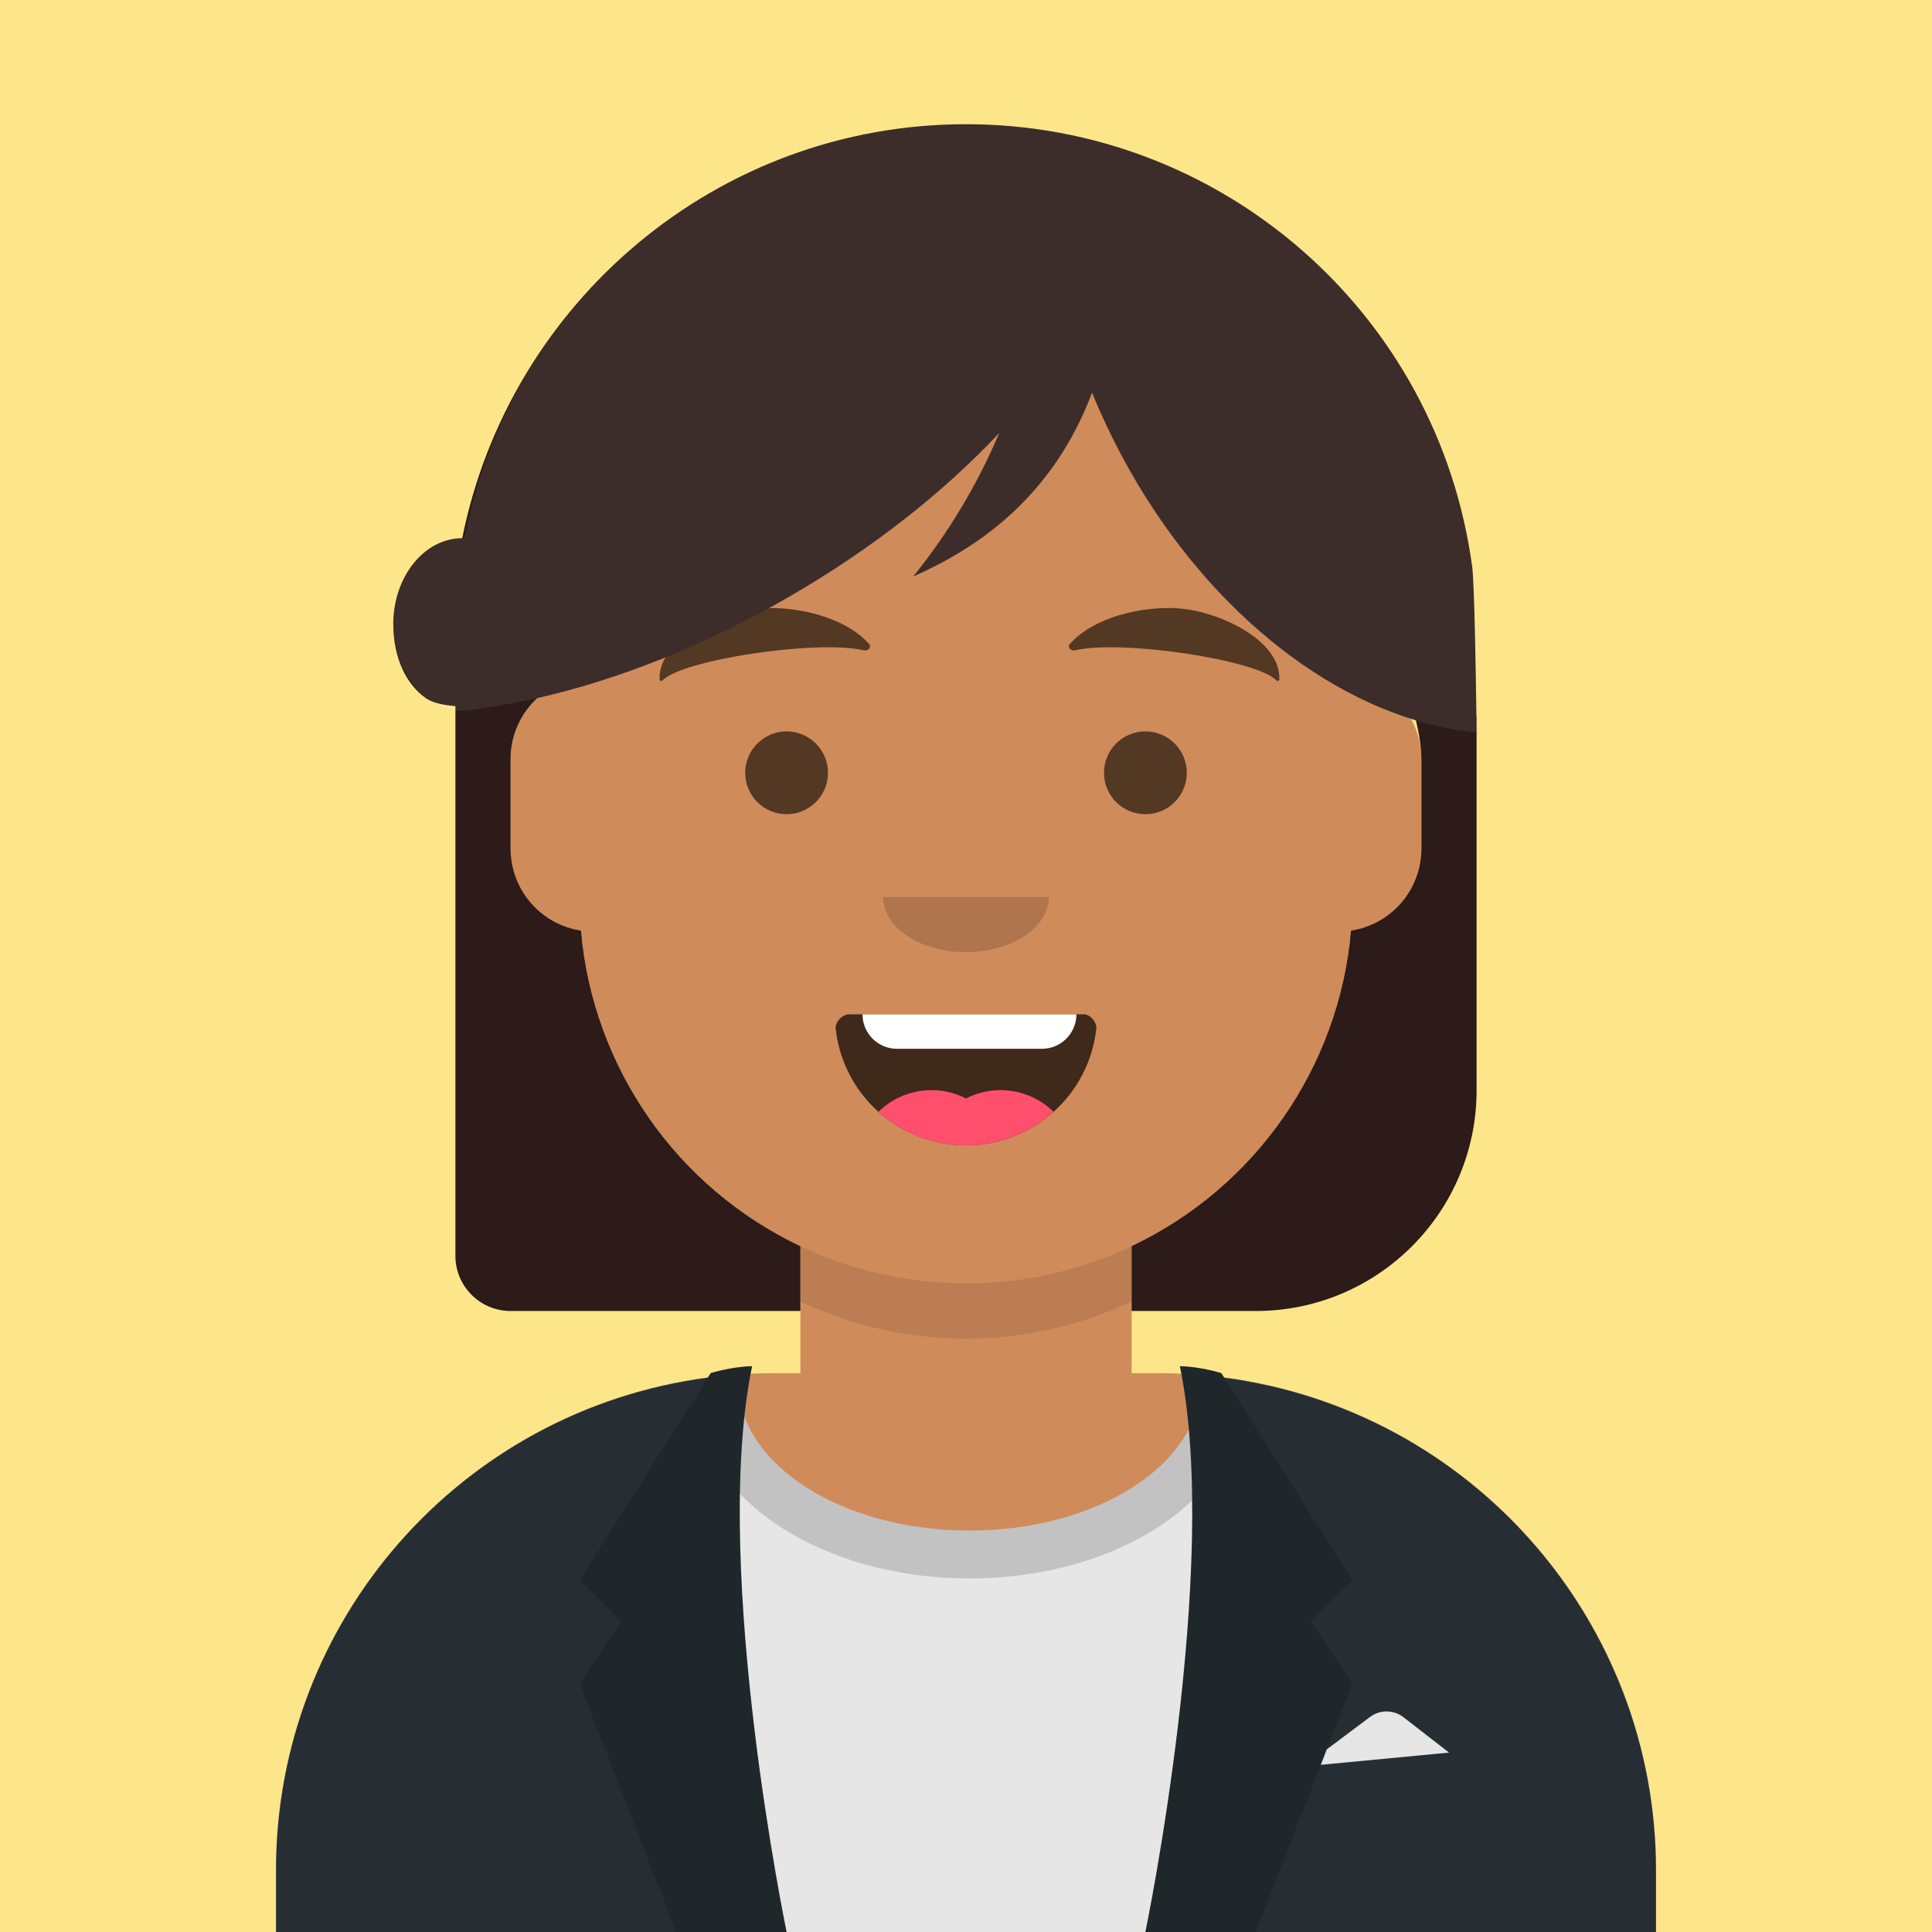
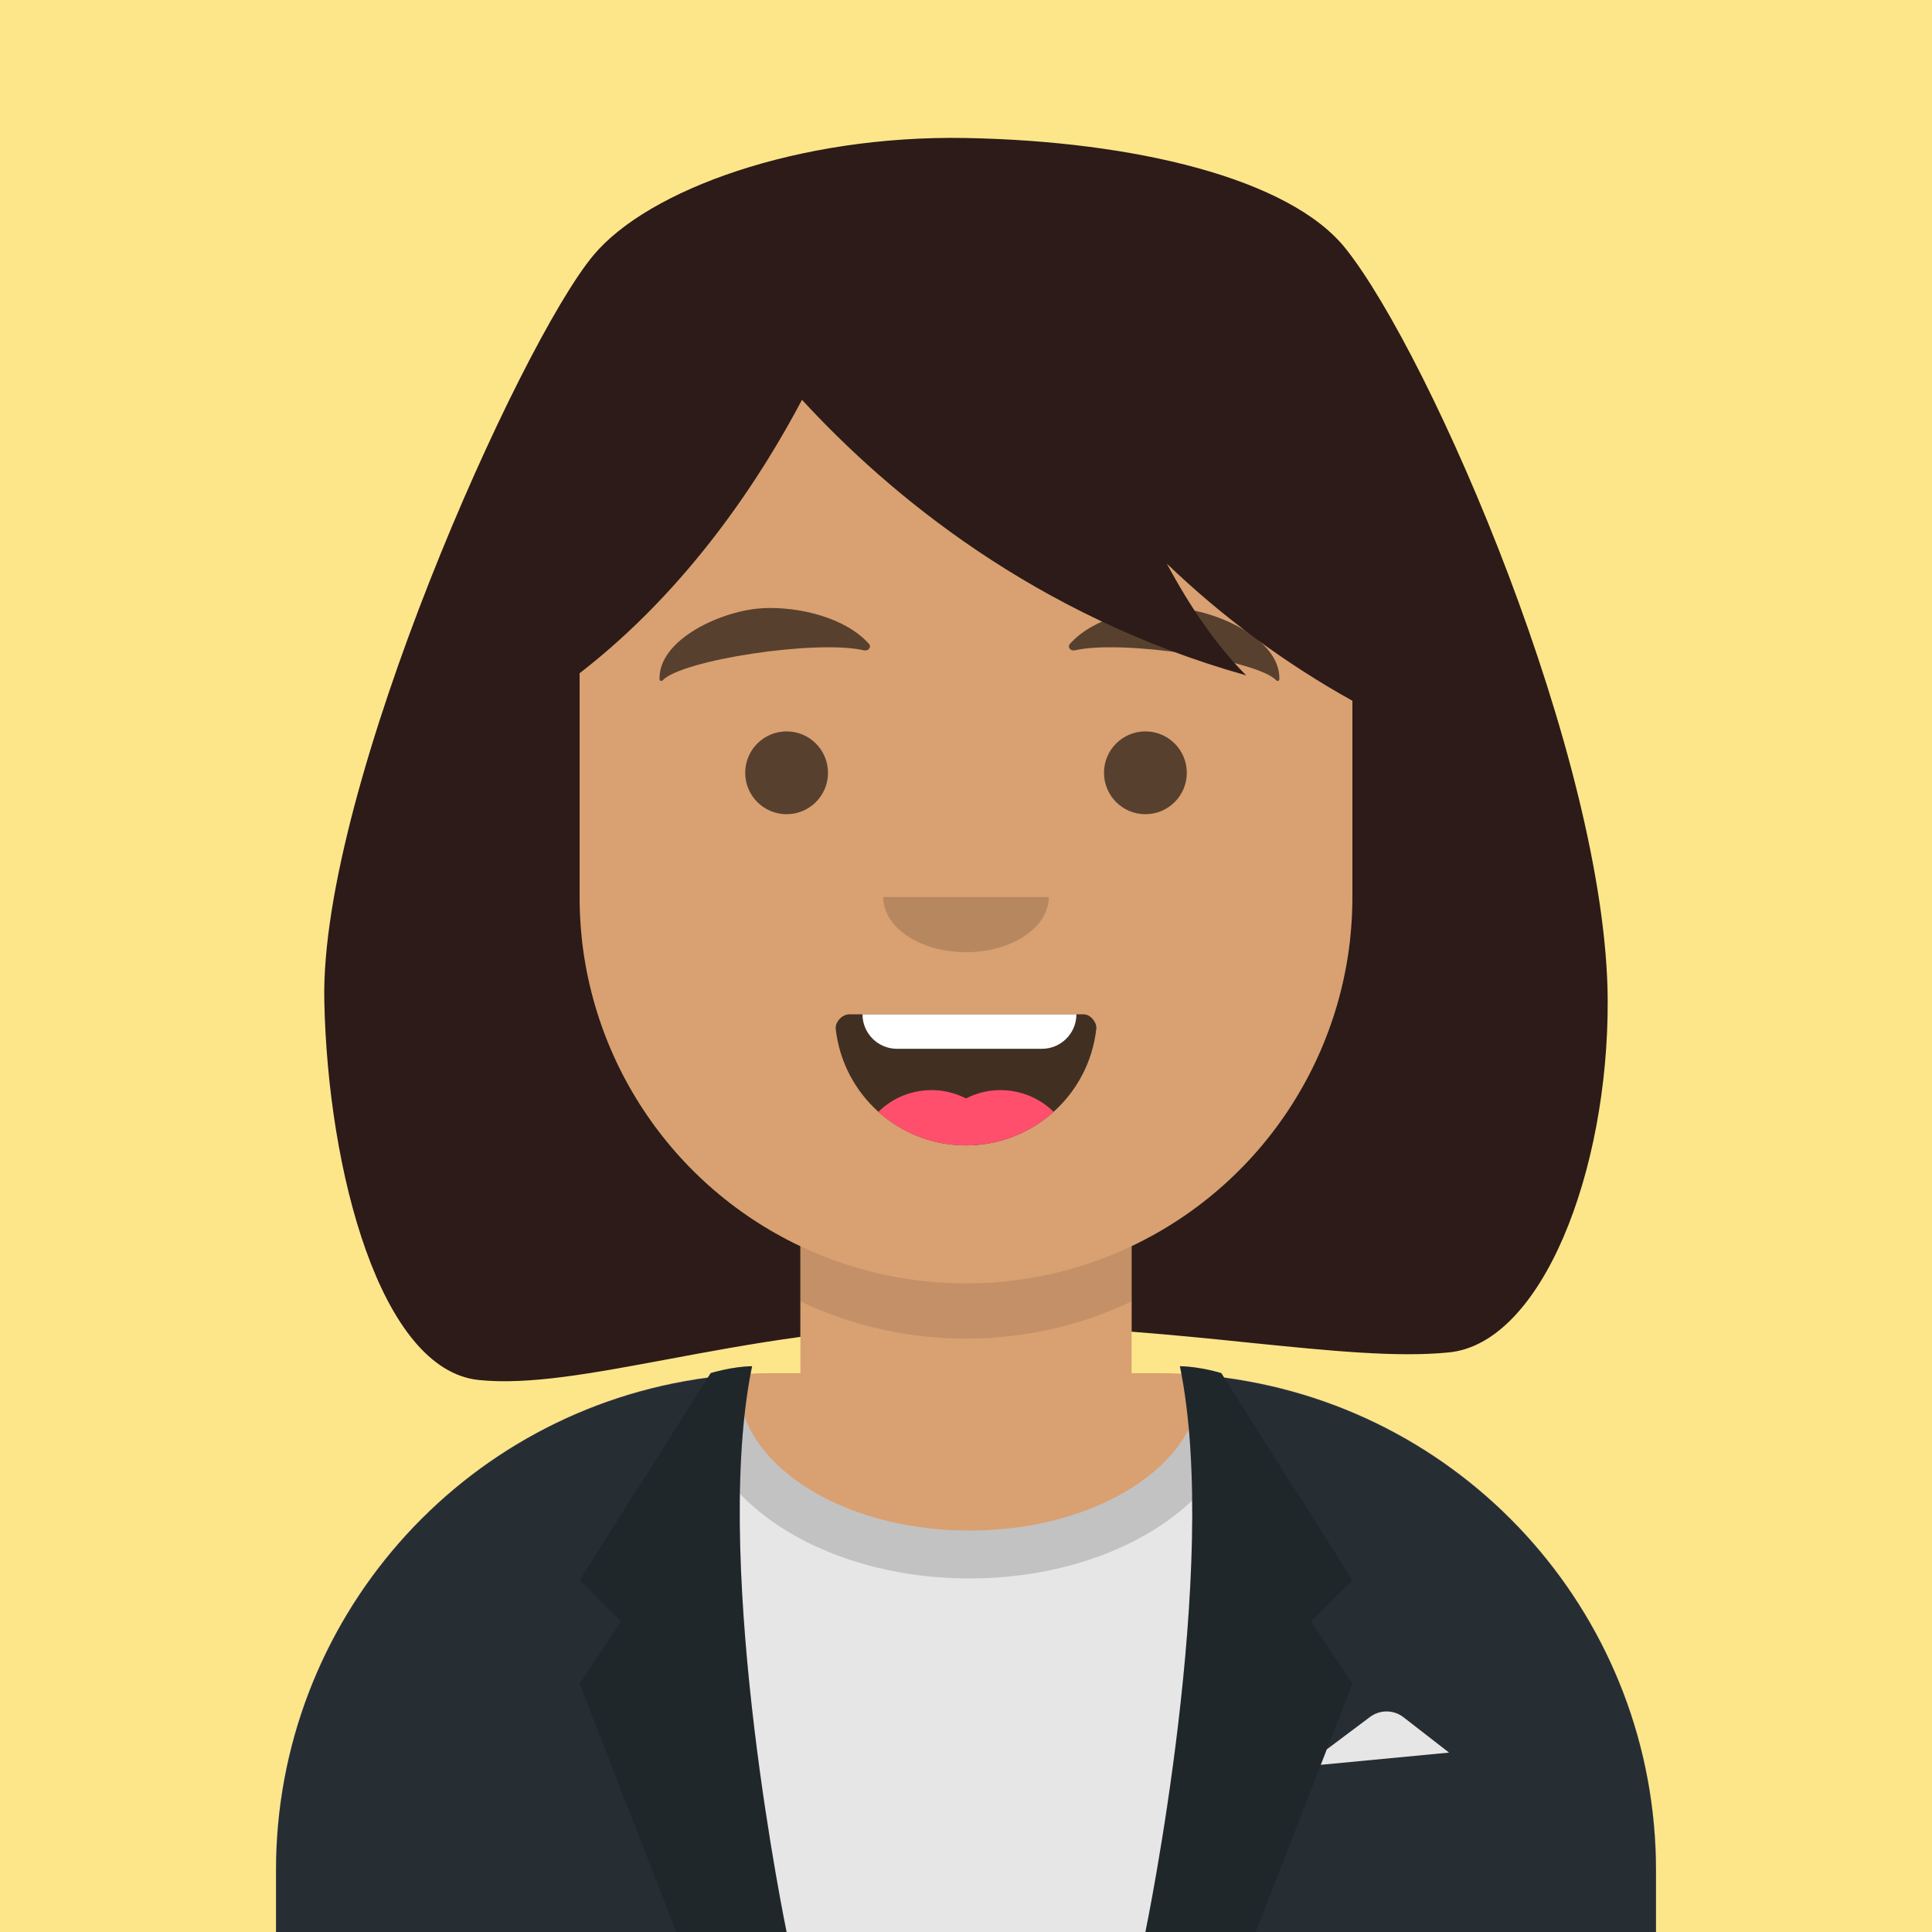
<svg xmlns="http://www.w3.org/2000/svg" viewBox="0 0 280 280" fill="none" shape-rendering="auto">
  <mask id="viewboxMask">
    <rect width="280" height="280" rx="0" ry="0" x="0" y="0" fill="#fff" />
  </mask>
  <g mask="url(#viewboxMask)">
    <rect fill="#fde68a" width="280" height="280" x="0" y="0" />
    <g transform="translate(8)">
-       <path d="M132 36a56 56 0 0 0-56 56v6.17A12 12 0 0 0 66 110v14a12 12 0 0 0 10.3 11.88 56.04 56.04 0 0 0 31.7 44.73v18.4h-4a72 72 0 0 0-72 72v9h200v-9a72 72 0 0 0-72-72h-4v-18.39a56.04 56.04 0 0 0 31.7-44.73A12 12 0 0 0 198 124v-14a12 12 0 0 0-10-11.83V92a56 56 0 0 0-56-56Z" fill="#d08b5b" />
+       <path d="M132 36a56 56 0 0 0-56 56v6.17A12 12 0 0 0 66 110v14a12 12 0 0 0 10.3 11.88 56.04 56.04 0 0 0 31.7 44.73v18.4h-4a72 72 0 0 0-72 72v9h200v-9a72 72 0 0 0-72-72h-4v-18.39a56.04 56.04 0 0 0 31.7-44.73A12 12 0 0 0 198 124v-14a12 12 0 0 0-10-11.83V92a56 56 0 0 0-56-56Z" fill="#d9a072" />
      <path d="M108 180.61v8a55.79 55.79 0 0 0 24 5.39c8.59 0 16.73-1.93 24-5.39v-8a55.79 55.79 0 0 1-24 5.39 55.79 55.79 0 0 1-24-5.39Z" fill="#000" fill-opacity=".1" />
      <g transform="translate(0 170)">
        <path d="M132.5 51.83c18.5 0 33.5-9.62 33.5-21.48 0-.36-.01-.7-.04-1.06A72 72 0 0 1 232 101.04V110H32v-8.95a72 72 0 0 1 67.05-71.83c-.03.37-.05.75-.05 1.13 0 11.86 15 21.48 33.5 21.48Z" fill="#E6E6E6" />
        <path d="M132.5 58.76c21.89 0 39.63-12.05 39.63-26.91 0-.6-.02-1.2-.08-1.8-2-.33-4.03-.59-6.1-.76.04.35.05.7.05 1.06 0 11.86-15 21.48-33.5 21.48S99 42.2 99 30.35c0-.38.02-.76.05-1.13-2.06.14-4.08.36-6.08.67-.07.65-.1 1.3-.1 1.96 0 14.86 17.74 26.91 39.63 26.91Z" fill="#000" fill-opacity=".16" />
        <path d="M100.78 29.12 101 28c-2.96.05-6 1-6 1l-.42.66A72.01 72.01 0 0 0 32 101.06V110h74s-10.7-51.56-5.24-80.8l.02-.08ZM158 110s11-53 5-82c2.96.05 6 1 6 1l.42.66a72.01 72.01 0 0 1 62.58 71.4V110h-74Z" fill="#262e33" />
        <path d="M101 28c-6 29 5 82 5 82H90L76 74l6-9-6-6 19-30s3.04-.95 6-1ZM163 28c6 29-5 82-5 82h16l14-36-6-9 6-6-19-30s-3.04-.95-6-1Z" fill-rule="evenodd" clip-rule="evenodd" fill="#000" fill-opacity=".15" />
        <path d="m183.42 85.77.87-2.24 6.27-4.7a4 4 0 0 1 4.85.05l6.6 5.12-18.59 1.77Z" fill="#E6E6E6" />
      </g>
      <g transform="translate(78 134)">
        <path fill-rule="evenodd" clip-rule="evenodd" d="M35.12 15.13a19 19 0 0 0 37.77-.09c.08-.77-.77-2.04-1.85-2.04H37.1C36 13 35 14.18 35.12 15.13Z" fill="#000" fill-opacity=".7" />
        <path d="M70 13H39a5 5 0 0 0 5 5h21a5 5 0 0 0 5-5Z" fill="#fff" />
        <path d="M66.7 27.14A10.96 10.96 0 0 0 54 25.2a10.95 10.95 0 0 0-12.7 1.94A18.93 18.93 0 0 0 54 32c4.88 0 9.33-1.84 12.7-4.86Z" fill="#FF4F6D" />
      </g>
      <g transform="translate(104 122)">
        <path fill-rule="evenodd" clip-rule="evenodd" d="M16 8c0 4.42 5.37 8 12 8s12-3.58 12-8" fill="#000" fill-opacity=".16" />
      </g>
      <g transform="translate(76 90)">
        <path d="M36 22a6 6 0 1 1-12 0 6 6 0 0 1 12 0ZM88 22a6 6 0 1 1-12 0 6 6 0 0 1 12 0Z" fill="#000" fill-opacity=".6" />
      </g>
      <g transform="translate(76 82)">
        <path d="M26.55 6.15c-5.8.27-15.2 4.49-14.96 10.34.01.18.3.27.43.12 2.76-2.96 22.32-5.95 29.2-4.36.64.14 1.12-.48.72-.93-3.43-3.85-10.2-5.43-15.4-5.18ZM86.45 6.15c5.8.27 15.2 4.49 14.96 10.34-.01.18-.3.27-.43.12-2.76-2.96-22.32-5.95-29.2-4.36-.64.14-1.12-.48-.72-.93 3.43-3.85 10.2-5.43 15.4-5.18Z" fill-rule="evenodd" clip-rule="evenodd" fill="#000" fill-opacity=".6" />
      </g>
      <g transform="translate(-1)">
-         <path d="M50 90.5c0 4.55 1.7 8.64 4.85 10.77.9.61 2.47.93 4.15 1.07V182a8 8 0 0 0 8 8h42v-9.39a56.03 56.03 0 0 1-31.8-45.74A12 12 0 0 1 67 123v-13c0-3.5 1.5-6.63 3.87-8.83 11.54-2.61 24.1-7.53 36.47-14.67 12.13-7 22.5-15.24 30.48-23.75a87.36 87.36 0 0 1-12.45 20.78c12.68-5.52 21.3-14.4 25.9-26.63.37.92.76 1.84 1.17 2.76 10.26 23.03 27.88 39.36 45.77 44.74.5 2.11.79 4.08.79 5.6v13a12 12 0 0 1-10.2 11.87A56.03 56.03 0 0 1 157 180.6V190h18a32 32 0 0 0 32-32v-54.12c0-.07 0-.17-.03-.28-.07-5.64-.28-18.87-.6-21.37A74.01 74.01 0 0 0 132.99 18c-36.08 0-66.14 25.83-73 60-5.52 0-10 5.6-10 12.5Z" fill="#2c1b18" />
-         <path d="M152.44 59.66c11.94 26.81 33.86 44.53 54.56 46.5V92A74 74 0 0 0 60.32 78H60c-5.52 0-10 5.6-10 12.5 0 6.48 3.95 11.81 9 12.44v.15l.95-.1H60a8.1 8.1 0 0 0 1.9-.22C75.7 101 91.68 95.54 107.34 86.5c12.13-7 22.5-15.24 30.48-23.75a87.36 87.36 0 0 1-12.45 20.78c12.68-5.52 21.3-14.4 25.9-26.63.37.92.76 1.84 1.17 2.76Z" fill="#fff" fill-opacity=".08" />
+         <path d="M40 145c-.62-30.84 28.32-95.2 39-108 7.92-9.5 29.7-17.45 54-17 24.3.45 46.86 5.81 55 16 12.32 15.43 37.87 74.08 38 109 .1 24.8-9.54 49.66-23 51-7.6.76-17.26-.23-28.86-1.4-5.3-.55-11.02-1.13-17.14-1.6V180.6A56 56 0 0 0 189 130v-28.44a130.34 130.34 0 0 1-26.9-19.88c3.35 6.24 7.19 11.9 11.51 16.2-30.57-8.59-51.71-26.16-64.38-39.94C103.39 69.02 92.96 85.23 77 97.57V130a56 56 0 0 0 32 50.61v13.14c-6.95.95-13.41 2.16-19.36 3.27-10.85 2.02-19.98 3.73-27.26 2.98-14.22-1.47-21.88-30.2-22.38-55Z" fill="#2c1b18" />
      </g>
      <g transform="translate(49 72)" />
      <g transform="translate(62 42)" />
    </g>
  </g>
</svg>
